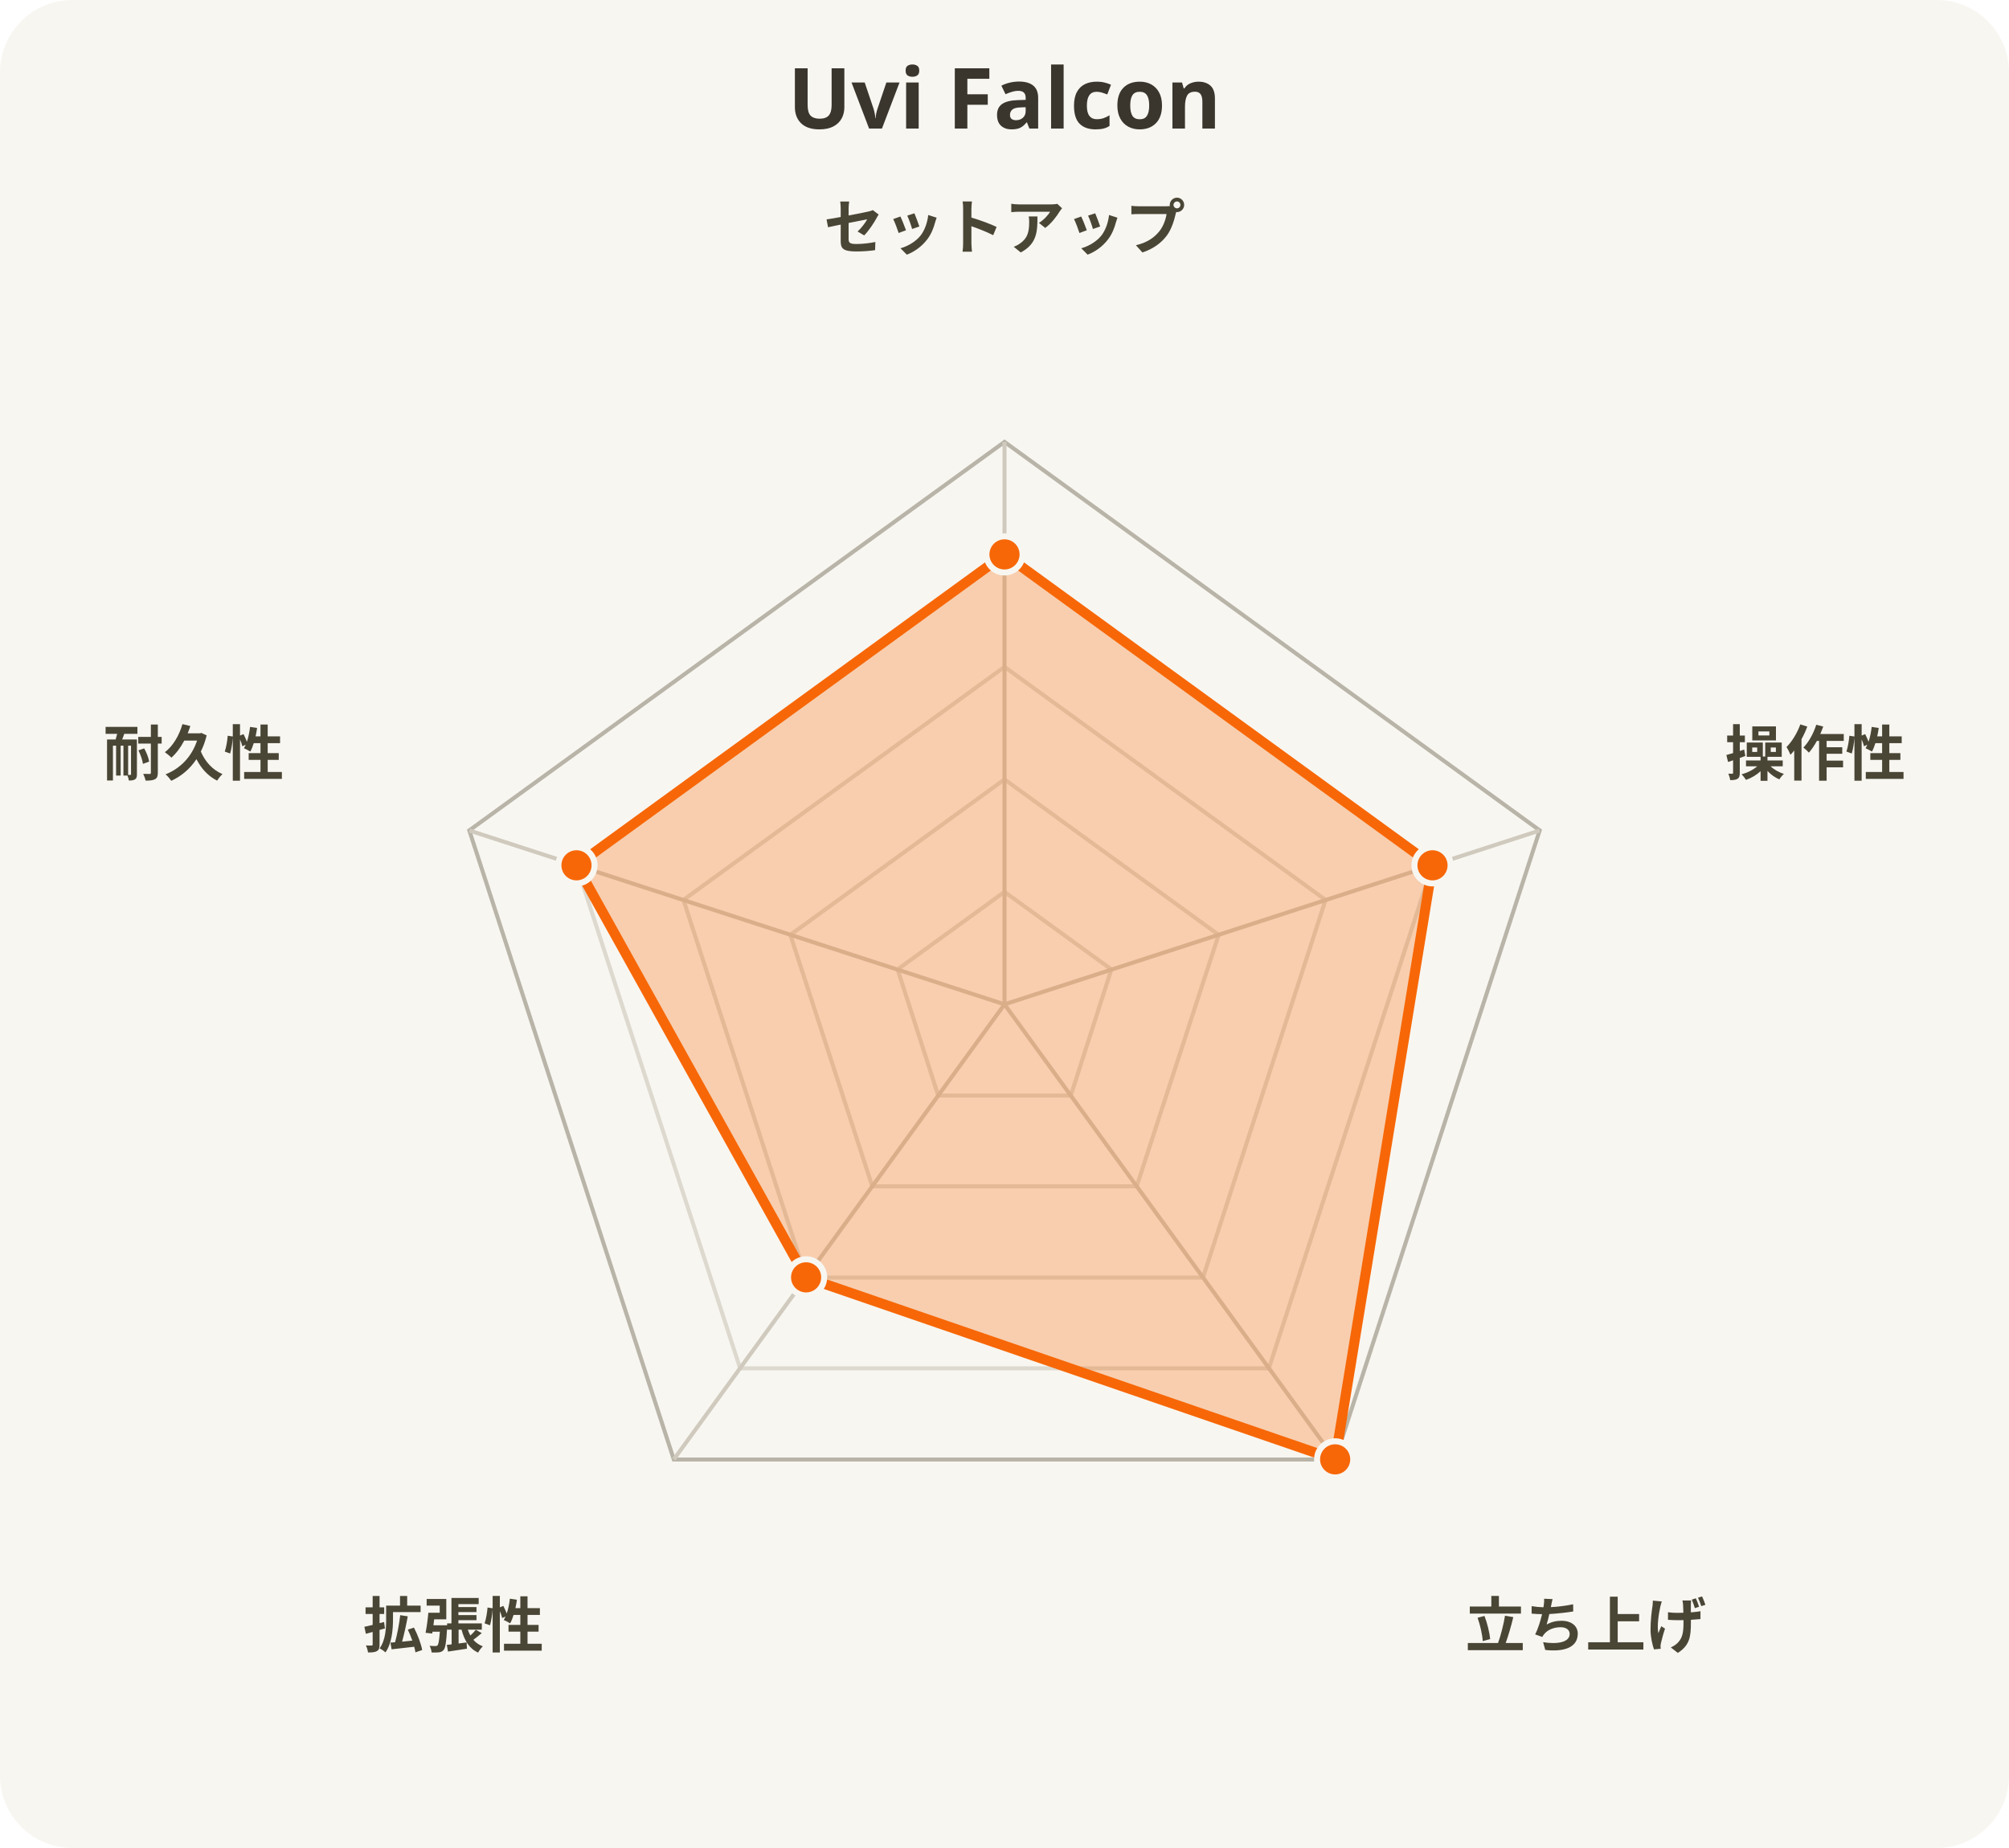
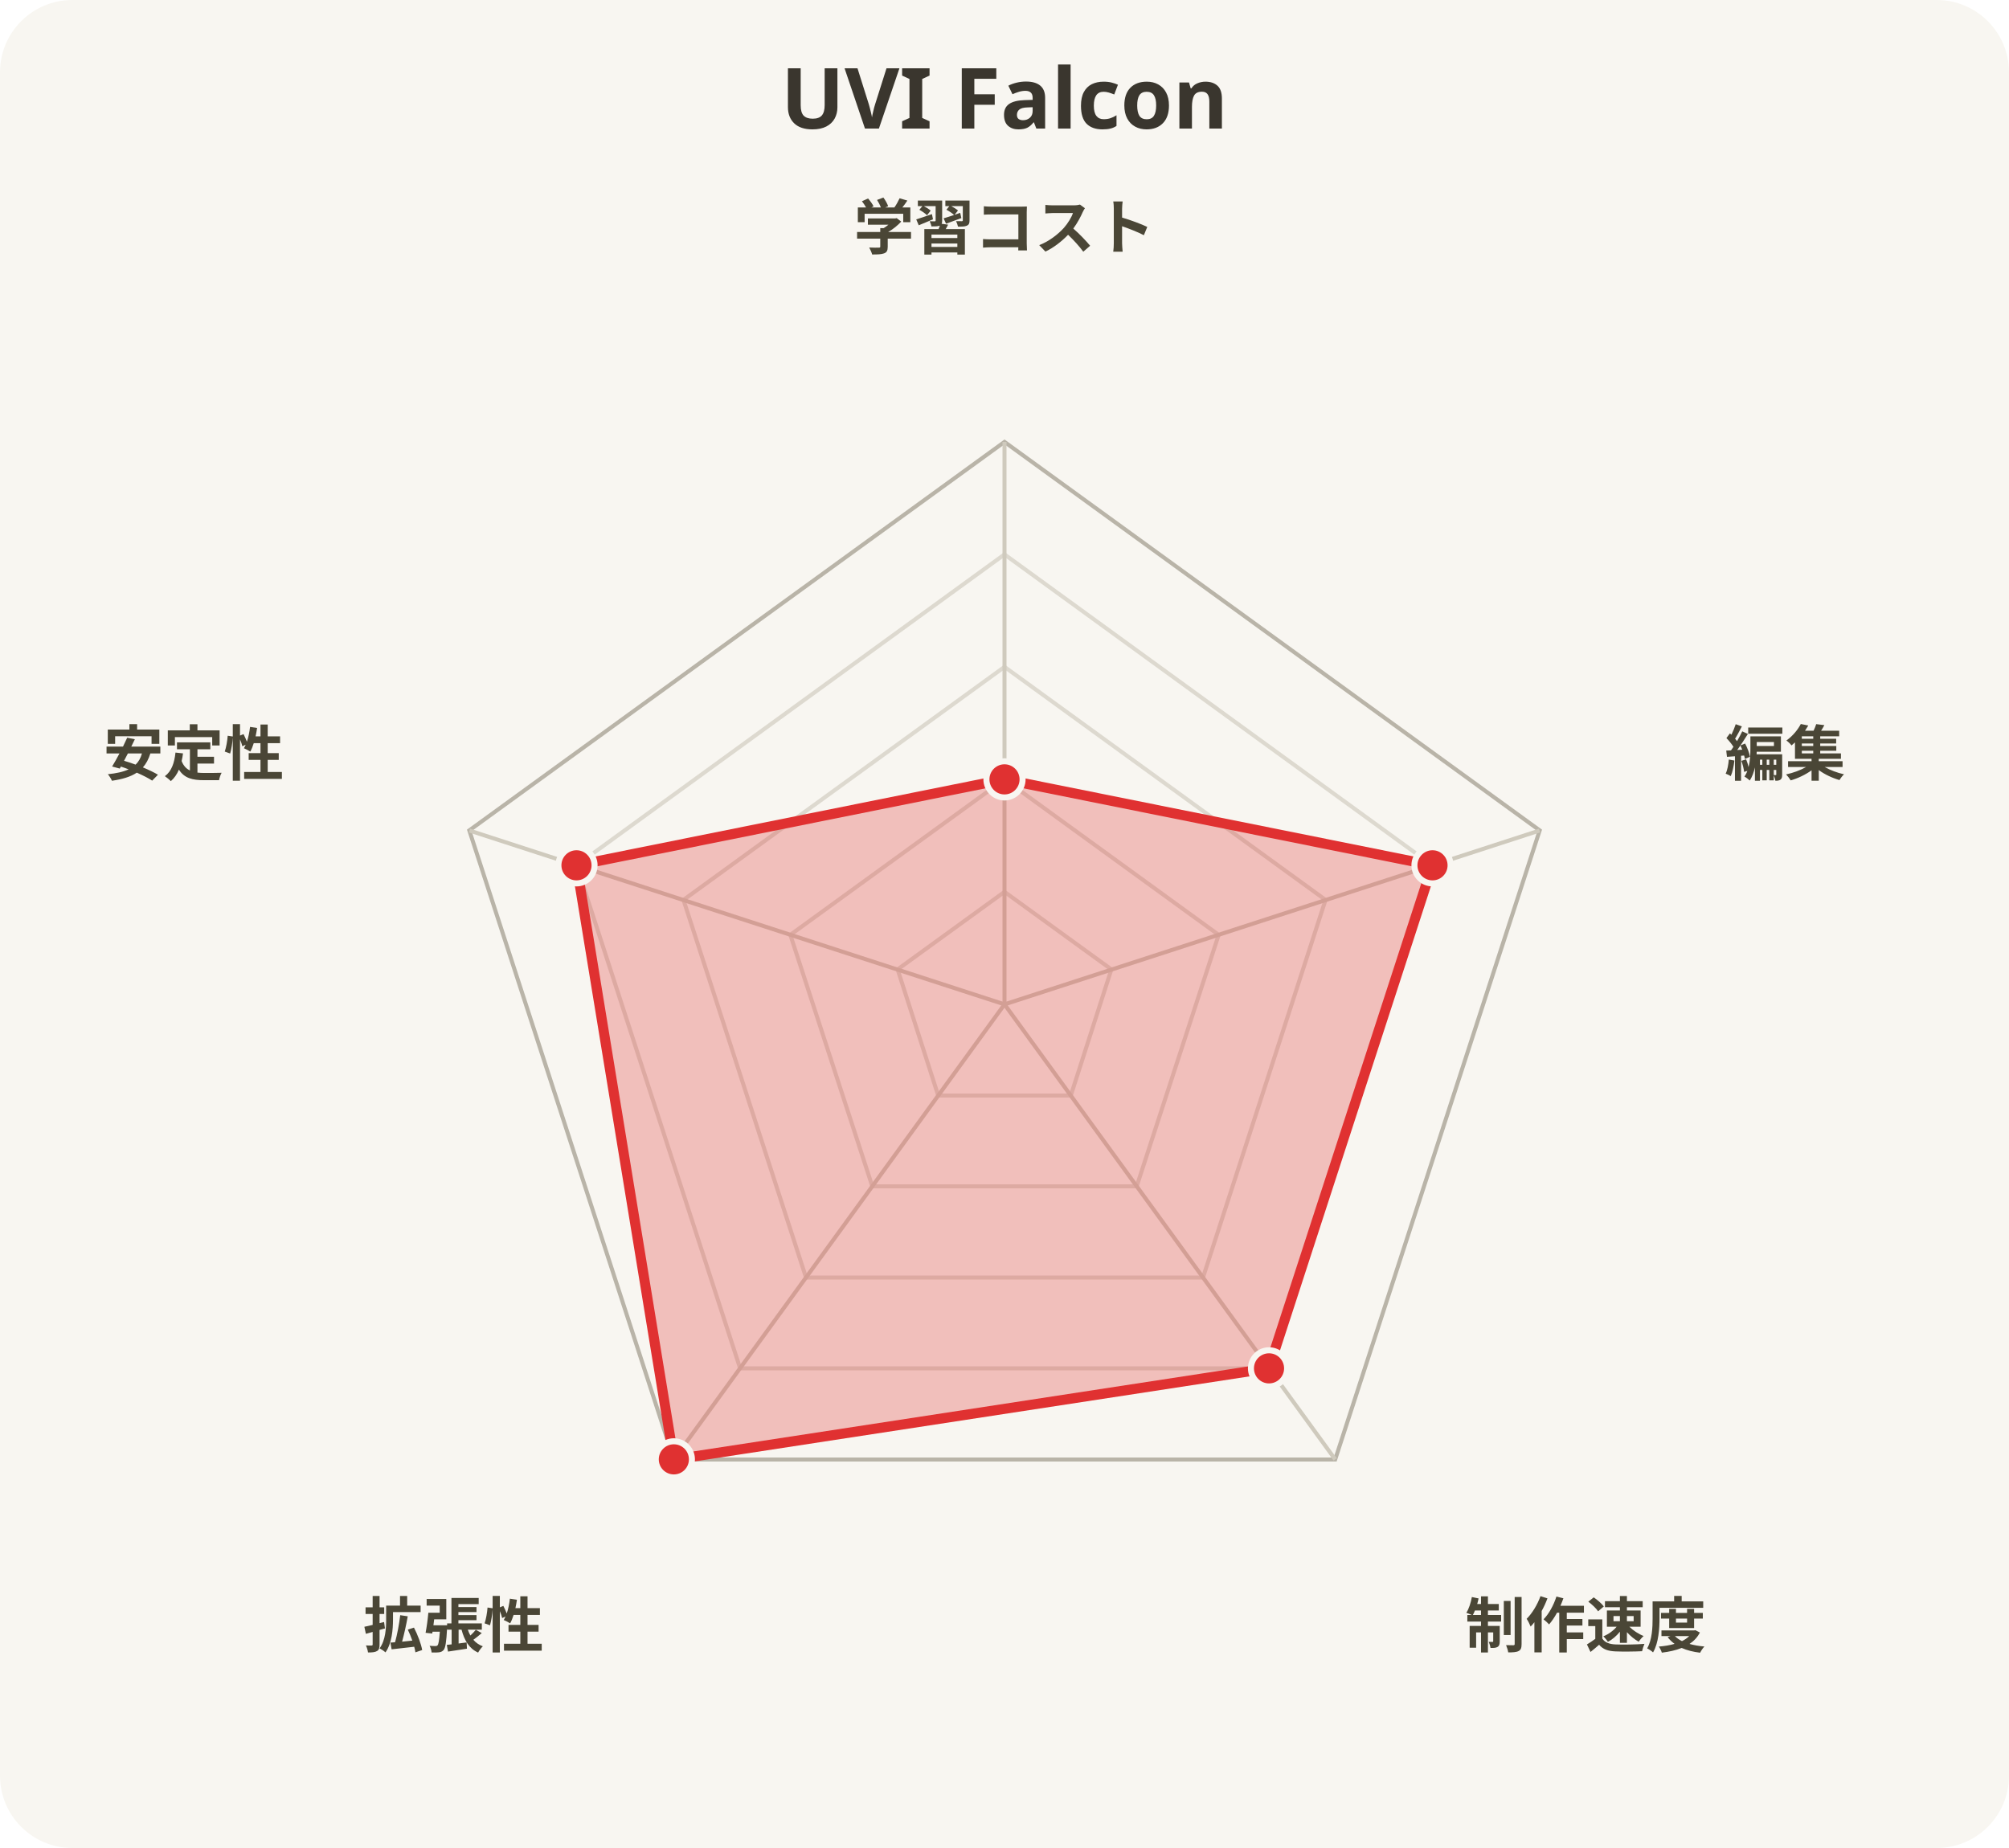
<svg xmlns="http://www.w3.org/2000/svg" viewBox="0 0 500 460" font-family="'Hiragino Sans','Noto Sans JP',sans-serif">
  <rect x="0" y="0" width="500" height="460" rx="18" fill="#F8F6F1" />
-   <text x="250" y="32" text-anchor="middle" font-size="21" font-weight="700" fill="#3A362E">Uvi Falcon</text>
+   <text x="250" y="32" text-anchor="middle" font-size="21" font-weight="700" fill="#3A362E">UVI Falcon</text>
  <polygon points="250.0,222.0 276.6,241.3 266.5,272.7 233.5,272.7 223.4,241.3 " fill="none" stroke="#DDD9CF" stroke-width="1" />
  <polygon points="250.0,194.0 303.3,232.7 282.9,295.3 217.1,295.3 196.7,232.7 " fill="none" stroke="#DDD9CF" stroke-width="1" />
  <polygon points="250.0,166.0 329.9,224.0 299.4,318.0 200.6,318.0 170.1,224.0 " fill="none" stroke="#DDD9CF" stroke-width="1" />
  <polygon points="250.0,138.0 356.5,215.4 315.8,340.6 184.2,340.6 143.5,215.4 " fill="none" stroke="#DDD9CF" stroke-width="1" />
  <polygon points="250.0,110.0 383.2,206.7 332.3,363.3 167.7,363.3 116.8,206.7 " fill="none" stroke="#B9B4A8" stroke-width="1" />
  <line x1="250" y1="250" x2="250" y2="110" stroke="#CFCABD" stroke-width="1" />
  <line x1="250" y1="250" x2="383.154" y2="206.74" stroke="#CFCABD" stroke-width="1" />
  <line x1="250" y1="250" x2="332.292" y2="363.26" stroke="#CFCABD" stroke-width="1" />
  <line x1="250" y1="250" x2="167.708" y2="363.26" stroke="#CFCABD" stroke-width="1" />
  <line x1="250" y1="250" x2="116.846" y2="206.74" stroke="#CFCABD" stroke-width="1" />
-   <text x="250" y="62" text-anchor="middle" font-size="15" font-weight="600" fill="#4A4636">セットアップ</text>
-   <text x="429.296" y="192.998" text-anchor="start" font-size="15" font-weight="600" fill="#4A4636">操作性</text>
-   <text x="364.628" y="410.002" text-anchor="start" font-size="15" font-weight="600" fill="#4A4636">立ち上げ</text>
+   <text x="250" y="62" text-anchor="middle" font-size="15" font-weight="600" fill="#4A4636">学習コスト</text>
+   <text x="429.296" y="192.998" text-anchor="start" font-size="15" font-weight="600" fill="#4A4636">編集</text>
+   <text x="364.628" y="410.002" text-anchor="start" font-size="15" font-weight="600" fill="#4A4636">制作速度</text>
  <text x="135.372" y="410.002" text-anchor="end" font-size="15" font-weight="600" fill="#4A4636">拡張性</text>
-   <text x="70.704" y="192.998" text-anchor="end" font-size="15" font-weight="600" fill="#4A4636">耐久性</text>
-   <polygon points="250.0,138.0 356.5,215.4 332.3,363.3 200.6,318.0 143.5,215.4" fill="#F76707" fill-opacity="0.28" stroke="#F76707" stroke-width="2.5" stroke-linejoin="round" />
-   <circle cx="250" cy="138" r="4.5" fill="#F76707" stroke="#F8F6F1" stroke-width="1.5" />
-   <circle cx="356.523" cy="215.392" r="4.5" fill="#F76707" stroke="#F8F6F1" stroke-width="1.5" />
-   <circle cx="332.292" cy="363.26" r="4.5" fill="#F76707" stroke="#F8F6F1" stroke-width="1.5" />
-   <circle cx="200.625" cy="317.956" r="4.5" fill="#F76707" stroke="#F8F6F1" stroke-width="1.5" />
-   <circle cx="143.477" cy="215.392" r="4.5" fill="#F76707" stroke="#F8F6F1" stroke-width="1.5" />
+   <text x="70.704" y="192.998" text-anchor="end" font-size="15" font-weight="600" fill="#4A4636">安定性</text>
+   <polygon points="250.0,194.0 356.5,215.4 315.8,340.6 167.7,363.3 143.5,215.4 " fill="#E03131" fill-opacity="0.28" stroke="#E03131" stroke-width="2.5" stroke-linejoin="round" />
+   <circle cx="250" cy="194" r="4.5" fill="#E03131" stroke="#F8F6F1" stroke-width="1.5" />
+   <circle cx="356.523" cy="215.392" r="4.5" fill="#E03131" stroke="#F8F6F1" stroke-width="1.5" />
+   <circle cx="315.834" cy="340.608" r="4.5" fill="#E03131" stroke="#F8F6F1" stroke-width="1.5" />
+   <circle cx="167.708" cy="363.26" r="4.5" fill="#E03131" stroke="#F8F6F1" stroke-width="1.5" />
+   <circle cx="143.477" cy="215.392" r="4.5" fill="#E03131" stroke="#F8F6F1" stroke-width="1.5" />
</svg>
